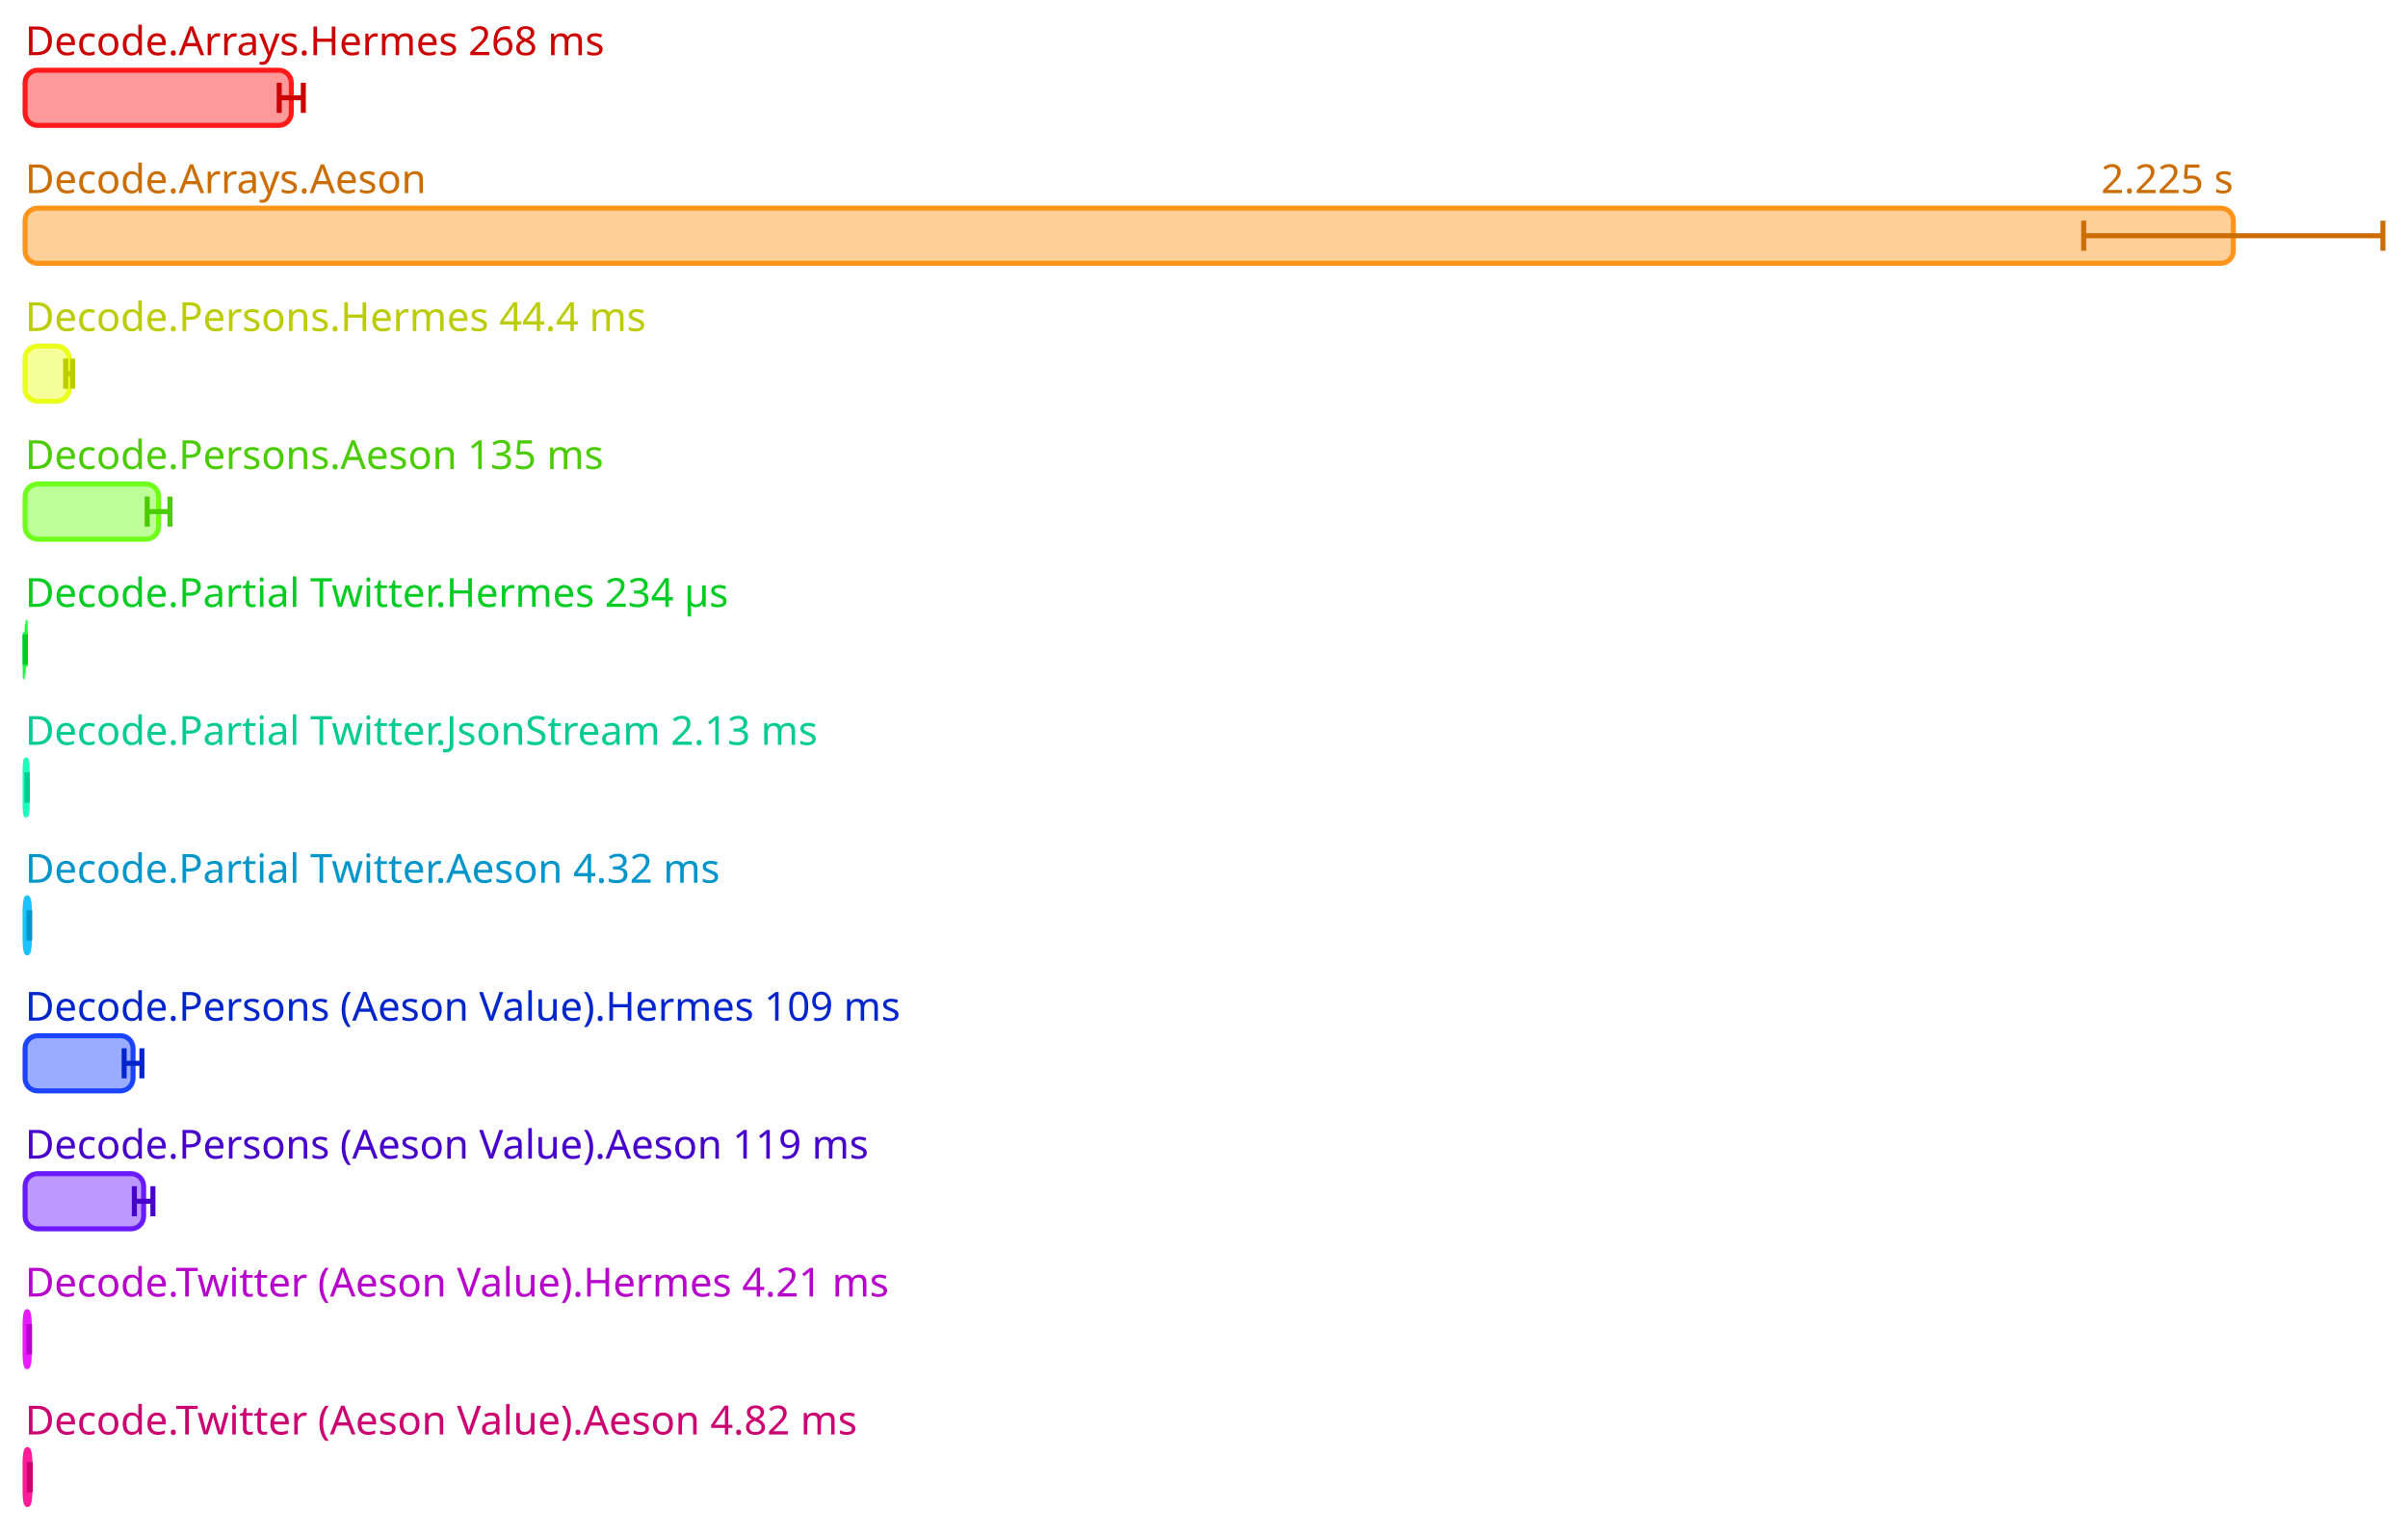
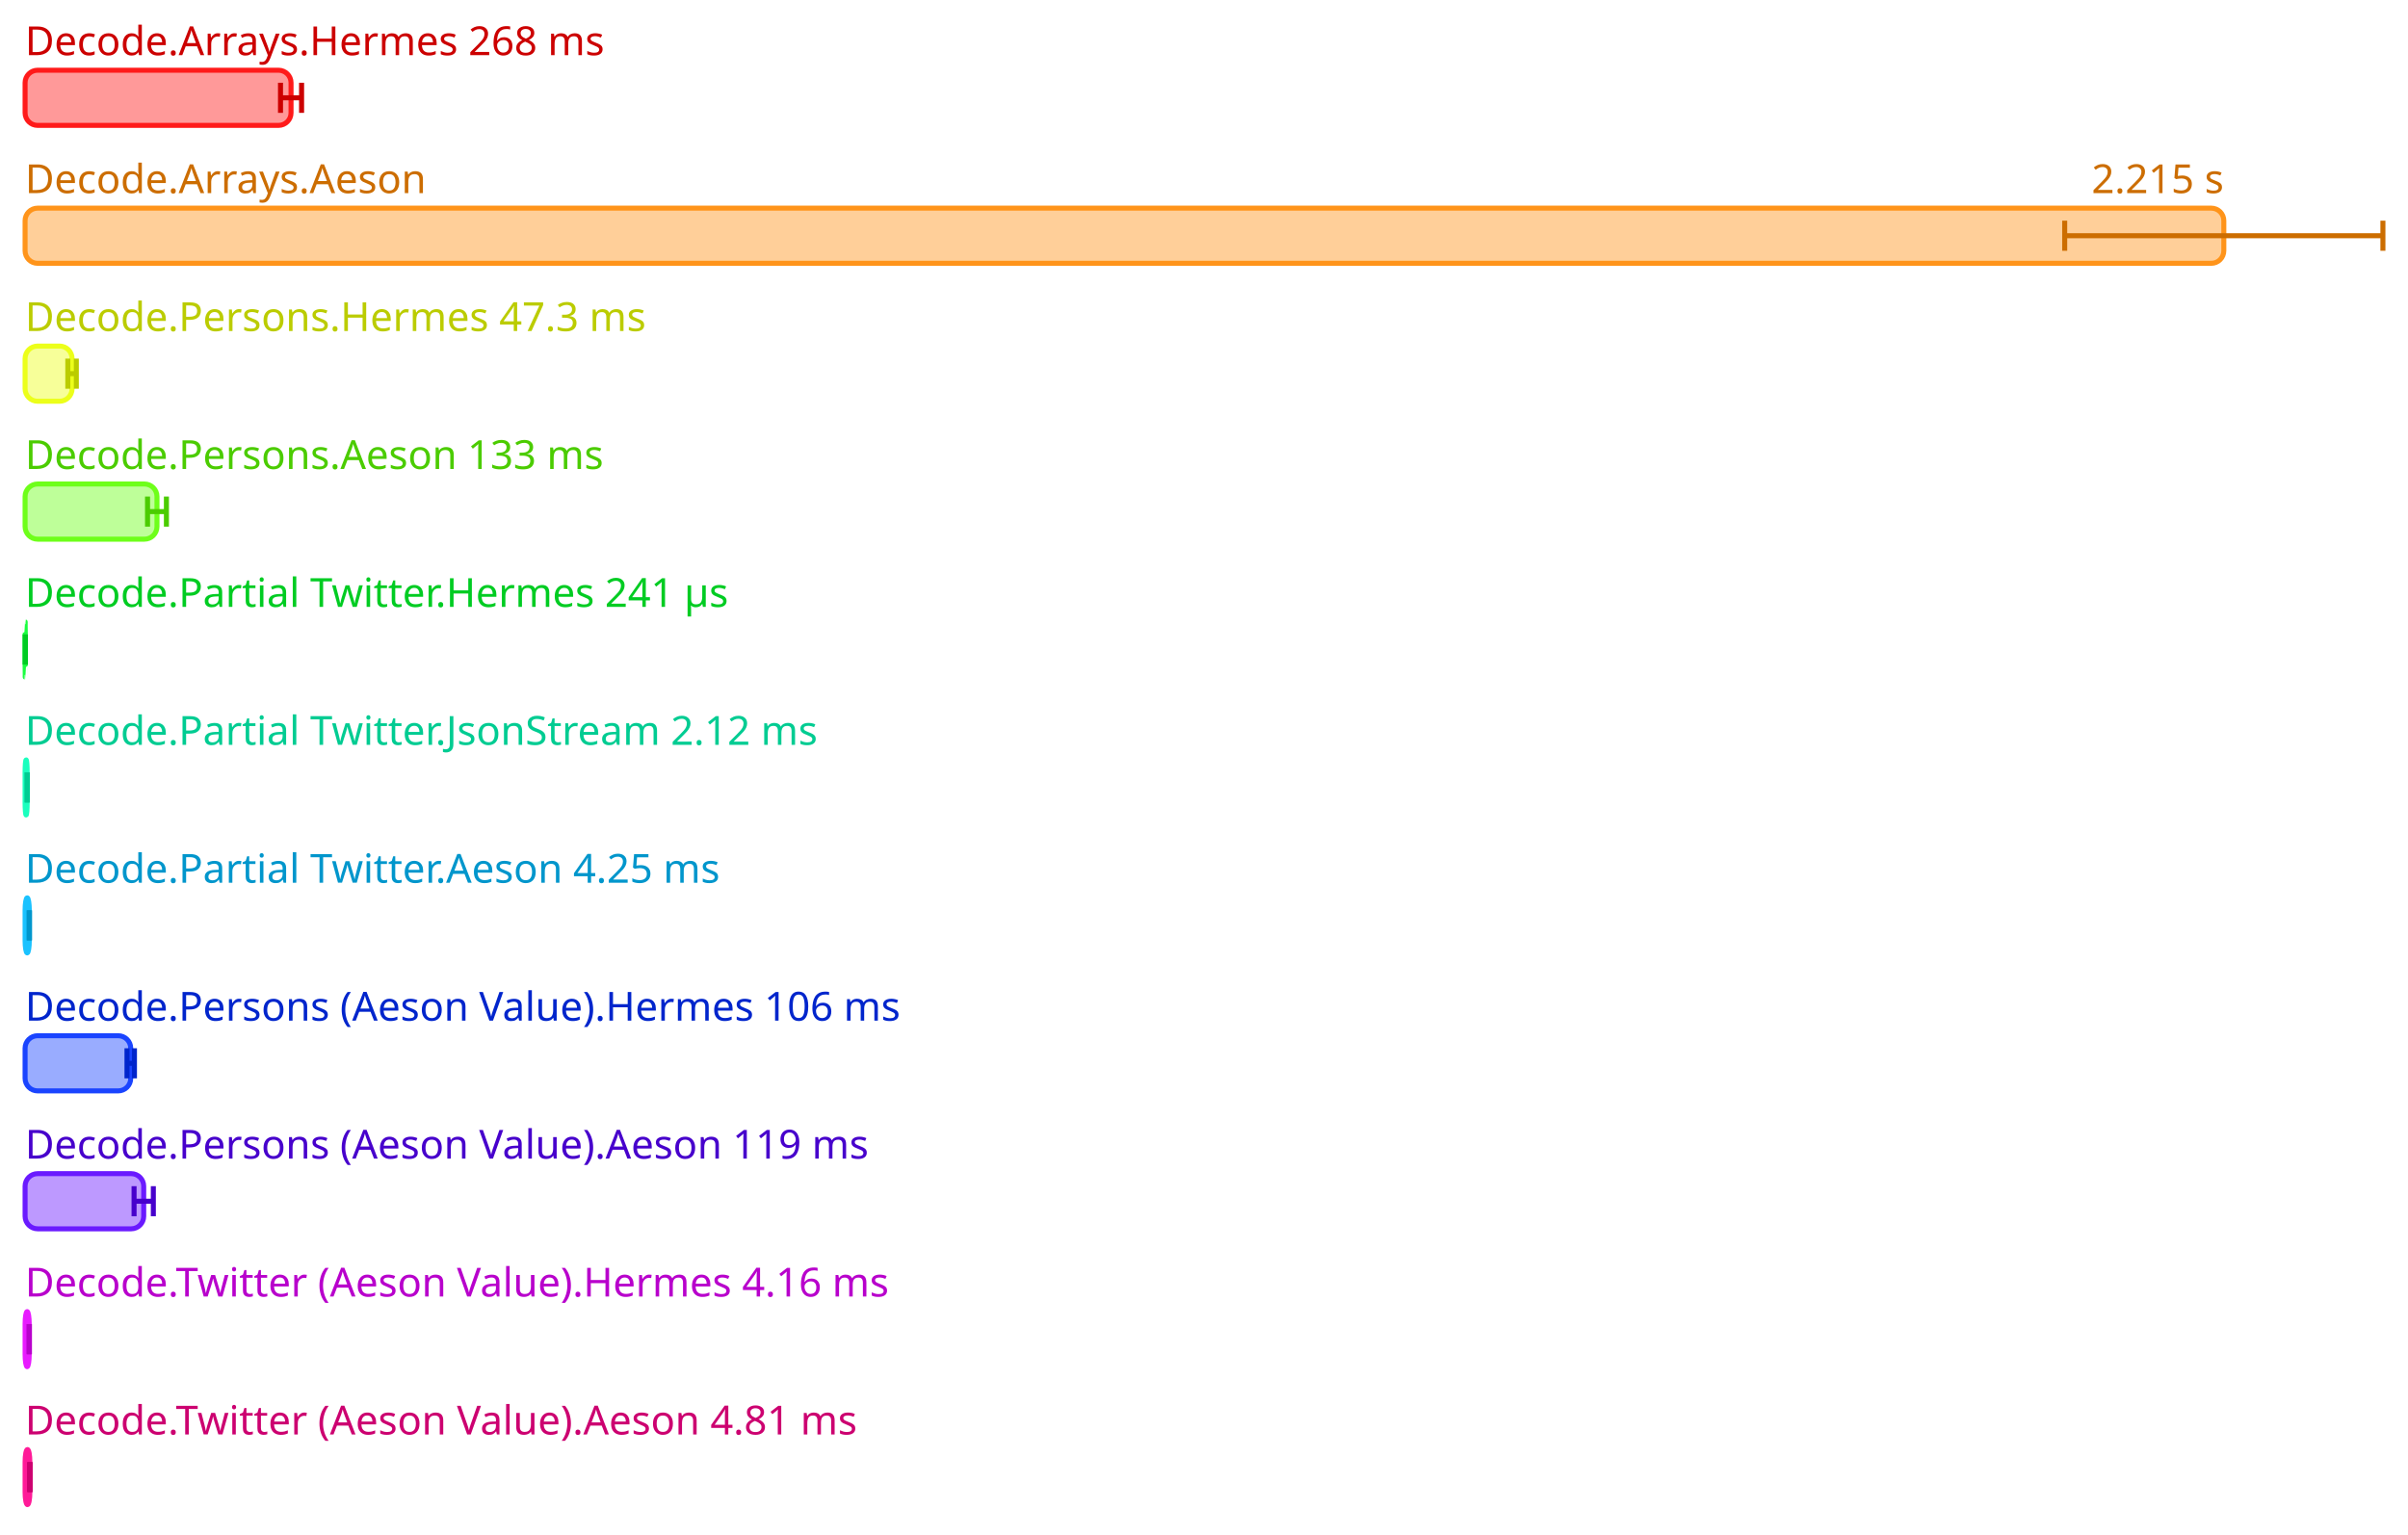
<svg xmlns="http://www.w3.org/2000/svg" height="612" width="960.0" font-size="16" font-family="sans-serif" stroke-width="2">
  <g transform="translate(10.0 0)">
    <text fill="hsl(0, 100%, 40%)" y="22">Decode.Arrays.Hermes 268  ms</text>
    <g>
-       <rect y="28" rx="5" height="22" width="106.118" fill="hsl(0, 100%, 80%)" stroke="hsl(0, 100%, 55%)" />
+       <rect y="28" rx="5" height="22" width="106.028" fill="hsl(0, 100%, 80%)" stroke="hsl(0, 100%, 55%)" />
      <g stroke="hsl(0, 100%, 40%)">
-         <line x1="101.314" x2="110.922" y1="39" y2="39" />
-         <line x1="101.314" x2="101.314" y1="33" y2="45" />
-         <line x1="110.922" x2="110.922" y1="33" y2="45" />
+         <line x1="101.829" x2="110.228" y1="39" y2="39" />
+         <line x1="101.829" x2="101.829" y1="33" y2="45" />
+         <line x1="110.228" x2="110.228" y1="33" y2="45" />
      </g>
    </g>
    <g fill="hsl(32, 100%, 40%)">
      <text y="77">Decode.Arrays.Aeson</text>
-       <text y="77" x="880.36" text-anchor="end">2.225 s</text>
+       <text y="77" x="876.569" text-anchor="end">2.215 s</text>
    </g>
    <g>
-       <rect y="83" rx="5" height="22" width="880.36" fill="hsl(32, 100%, 80%)" stroke="hsl(32, 100%, 55%)" />
+       <rect y="83" rx="5" height="22" width="876.569" fill="hsl(32, 100%, 80%)" stroke="hsl(32, 100%, 55%)" />
      <g stroke="hsl(32, 100%, 40%)">
-         <line x1="820.72" x2="940.0" y1="94" y2="94" />
-         <line x1="820.72" x2="820.72" y1="88" y2="100" />
+         <line x1="813.137" x2="940.0" y1="94" y2="94" />
+         <line x1="813.137" x2="813.137" y1="88" y2="100" />
        <line x1="940.0" x2="940.0" y1="88" y2="100" />
      </g>
    </g>
-     <text fill="hsl(65, 100%, 40%)" y="132">Decode.Persons.Hermes 44.4 ms</text>
+     <text fill="hsl(65, 100%, 40%)" y="132">Decode.Persons.Hermes 47.3 ms</text>
    <g>
-       <rect y="138" rx="5" height="22" width="17.555" fill="hsl(65, 100%, 80%)" stroke="hsl(65, 100%, 55%)" />
+       <rect y="138" rx="5" height="22" width="18.734" fill="hsl(65, 100%, 80%)" stroke="hsl(65, 100%, 55%)" />
      <g stroke="hsl(65, 100%, 40%)">
-         <line x1="16.167" x2="18.943" y1="149" y2="149" />
-         <line x1="16.167" x2="16.167" y1="143" y2="155" />
-         <line x1="18.943" x2="18.943" y1="143" y2="155" />
+         <line x1="17.036" x2="20.432" y1="149" y2="149" />
+         <line x1="17.036" x2="17.036" y1="143" y2="155" />
+         <line x1="20.432" x2="20.432" y1="143" y2="155" />
      </g>
    </g>
-     <text fill="hsl(98, 100%, 40%)" y="187">Decode.Persons.Aeson 135  ms</text>
+     <text fill="hsl(98, 100%, 40%)" y="187">Decode.Persons.Aeson 133  ms</text>
    <g>
-       <rect y="193" rx="5" height="22" width="53.219" fill="hsl(98, 100%, 80%)" stroke="hsl(98, 100%, 55%)" />
+       <rect y="193" rx="5" height="22" width="52.582" fill="hsl(98, 100%, 80%)" stroke="hsl(98, 100%, 55%)" />
      <g stroke="hsl(98, 100%, 40%)">
-         <line x1="48.688" x2="57.749" y1="204" y2="204" />
-         <line x1="48.688" x2="48.688" y1="198" y2="210" />
-         <line x1="57.749" x2="57.749" y1="198" y2="210" />
+         <line x1="48.818" x2="56.345" y1="204" y2="204" />
+         <line x1="48.818" x2="48.818" y1="198" y2="210" />
+         <line x1="56.345" x2="56.345" y1="198" y2="210" />
      </g>
    </g>
-     <text fill="hsl(130, 100%, 40%)" y="242">Decode.Partial Twitter.Hermes 234  μs</text>
+     <text fill="hsl(130, 100%, 40%)" y="242">Decode.Partial Twitter.Hermes 241  μs</text>
    <g>
-       <rect y="248" rx="5" height="22" width="0.092" fill="hsl(130, 100%, 80%)" stroke="hsl(130, 100%, 55%)" />
+       <rect y="248" rx="5" height="22" width="0.095" fill="hsl(130, 100%, 80%)" stroke="hsl(130, 100%, 55%)" />
      <g stroke="hsl(130, 100%, 40%)">
-         <line x1="0.087" x2="0.098" y1="259" y2="259" />
-         <line x1="0.087" x2="0.087" y1="253" y2="265" />
-         <line x1="0.098" x2="0.098" y1="253" y2="265" />
+         <line x1="0.09" x2="0.101" y1="259" y2="259" />
+         <line x1="0.09" x2="0.09" y1="253" y2="265" />
+         <line x1="0.101" x2="0.101" y1="253" y2="265" />
      </g>
    </g>
-     <text fill="hsl(163, 100%, 40%)" y="297">Decode.Partial Twitter.JsonStream 2.13 ms</text>
+     <text fill="hsl(163, 100%, 40%)" y="297">Decode.Partial Twitter.JsonStream 2.12 ms</text>
    <g>
-       <rect y="303" rx="5" height="22" width="0.841" fill="hsl(163, 100%, 80%)" stroke="hsl(163, 100%, 55%)" />
+       <rect y="303" rx="5" height="22" width="0.837" fill="hsl(163, 100%, 80%)" stroke="hsl(163, 100%, 55%)" />
      <g stroke="hsl(163, 100%, 40%)">
-         <line x1="0.78" x2="0.902" y1="314" y2="314" />
-         <line x1="0.78" x2="0.78" y1="308" y2="320" />
-         <line x1="0.902" x2="0.902" y1="308" y2="320" />
+         <line x1="0.775" x2="0.9" y1="314" y2="314" />
+         <line x1="0.775" x2="0.775" y1="308" y2="320" />
+         <line x1="0.9" x2="0.9" y1="308" y2="320" />
      </g>
    </g>
-     <text fill="hsl(196, 100%, 40%)" y="352">Decode.Partial Twitter.Aeson 4.32 ms</text>
+     <text fill="hsl(196, 100%, 40%)" y="352">Decode.Partial Twitter.Aeson 4.25 ms</text>
    <g>
-       <rect y="358" rx="5" height="22" width="1.71" fill="hsl(196, 100%, 80%)" stroke="hsl(196, 100%, 55%)" />
+       <rect y="358" rx="5" height="22" width="1.684" fill="hsl(196, 100%, 80%)" stroke="hsl(196, 100%, 55%)" />
      <g stroke="hsl(196, 100%, 40%)">
-         <line x1="1.569" x2="1.851" y1="369" y2="369" />
-         <line x1="1.569" x2="1.569" y1="363" y2="375" />
-         <line x1="1.851" x2="1.851" y1="363" y2="375" />
+         <line x1="1.58" x2="1.787" y1="369" y2="369" />
+         <line x1="1.58" x2="1.58" y1="363" y2="375" />
+         <line x1="1.787" x2="1.787" y1="363" y2="375" />
      </g>
    </g>
-     <text fill="hsl(229, 100%, 40%)" y="407">Decode.Persons (Aeson Value).Hermes 109  ms</text>
+     <text fill="hsl(229, 100%, 40%)" y="407">Decode.Persons (Aeson Value).Hermes 106  ms</text>
    <g>
-       <rect y="413" rx="5" height="22" width="43.033" fill="hsl(229, 100%, 80%)" stroke="hsl(229, 100%, 55%)" />
+       <rect y="413" rx="5" height="22" width="42.116" fill="hsl(229, 100%, 80%)" stroke="hsl(229, 100%, 55%)" />
      <g stroke="hsl(229, 100%, 40%)">
-         <line x1="39.495" x2="46.572" y1="424" y2="424" />
-         <line x1="39.495" x2="39.495" y1="418" y2="430" />
-         <line x1="46.572" x2="46.572" y1="418" y2="430" />
+         <line x1="40.633" x2="43.599" y1="424" y2="424" />
+         <line x1="40.633" x2="40.633" y1="418" y2="430" />
+         <line x1="43.599" x2="43.599" y1="418" y2="430" />
      </g>
    </g>
    <text fill="hsl(261, 100%, 40%)" y="462">Decode.Persons (Aeson Value).Aeson 119  ms</text>
    <g>
-       <rect y="468" rx="5" height="22" width="47.262" fill="hsl(261, 100%, 80%)" stroke="hsl(261, 100%, 55%)" />
+       <rect y="468" rx="5" height="22" width="47.289" fill="hsl(261, 100%, 80%)" stroke="hsl(261, 100%, 55%)" />
      <g stroke="hsl(261, 100%, 40%)">
-         <line x1="43.562" x2="50.962" y1="479" y2="479" />
-         <line x1="43.562" x2="43.562" y1="473" y2="485" />
-         <line x1="50.962" x2="50.962" y1="473" y2="485" />
+         <line x1="43.445" x2="51.133" y1="479" y2="479" />
+         <line x1="43.445" x2="43.445" y1="473" y2="485" />
+         <line x1="51.133" x2="51.133" y1="473" y2="485" />
      </g>
    </g>
-     <text fill="hsl(294, 100%, 40%)" y="517">Decode.Twitter (Aeson Value).Hermes 4.21 ms</text>
+     <text fill="hsl(294, 100%, 40%)" y="517">Decode.Twitter (Aeson Value).Hermes 4.16 ms</text>
    <g>
-       <rect y="523" rx="5" height="22" width="1.665" fill="hsl(294, 100%, 80%)" stroke="hsl(294, 100%, 55%)" />
+       <rect y="523" rx="5" height="22" width="1.648" fill="hsl(294, 100%, 80%)" stroke="hsl(294, 100%, 55%)" />
      <g stroke="hsl(294, 100%, 40%)">
-         <line x1="1.533" x2="1.798" y1="534" y2="534" />
-         <line x1="1.533" x2="1.533" y1="528" y2="540" />
-         <line x1="1.798" x2="1.798" y1="528" y2="540" />
+         <line x1="1.553" x2="1.743" y1="534" y2="534" />
+         <line x1="1.553" x2="1.553" y1="528" y2="540" />
+         <line x1="1.743" x2="1.743" y1="528" y2="540" />
      </g>
    </g>
-     <text fill="hsl(327, 100%, 40%)" y="572">Decode.Twitter (Aeson Value).Aeson 4.82 ms</text>
+     <text fill="hsl(327, 100%, 40%)" y="572">Decode.Twitter (Aeson Value).Aeson 4.81 ms</text>
    <g>
-       <rect y="578" rx="5" height="22" width="1.909" fill="hsl(327, 100%, 80%)" stroke="hsl(327, 100%, 55%)" />
+       <rect y="578" rx="5" height="22" width="1.904" fill="hsl(327, 100%, 80%)" stroke="hsl(327, 100%, 55%)" />
      <g stroke="hsl(327, 100%, 40%)">
-         <line x1="1.725" x2="2.093" y1="589" y2="589" />
-         <line x1="1.725" x2="1.725" y1="583" y2="595" />
-         <line x1="2.093" x2="2.093" y1="583" y2="595" />
+         <line x1="1.767" x2="2.041" y1="589" y2="589" />
+         <line x1="1.767" x2="1.767" y1="583" y2="595" />
+         <line x1="2.041" x2="2.041" y1="583" y2="595" />
      </g>
    </g>
  </g>
</svg>
